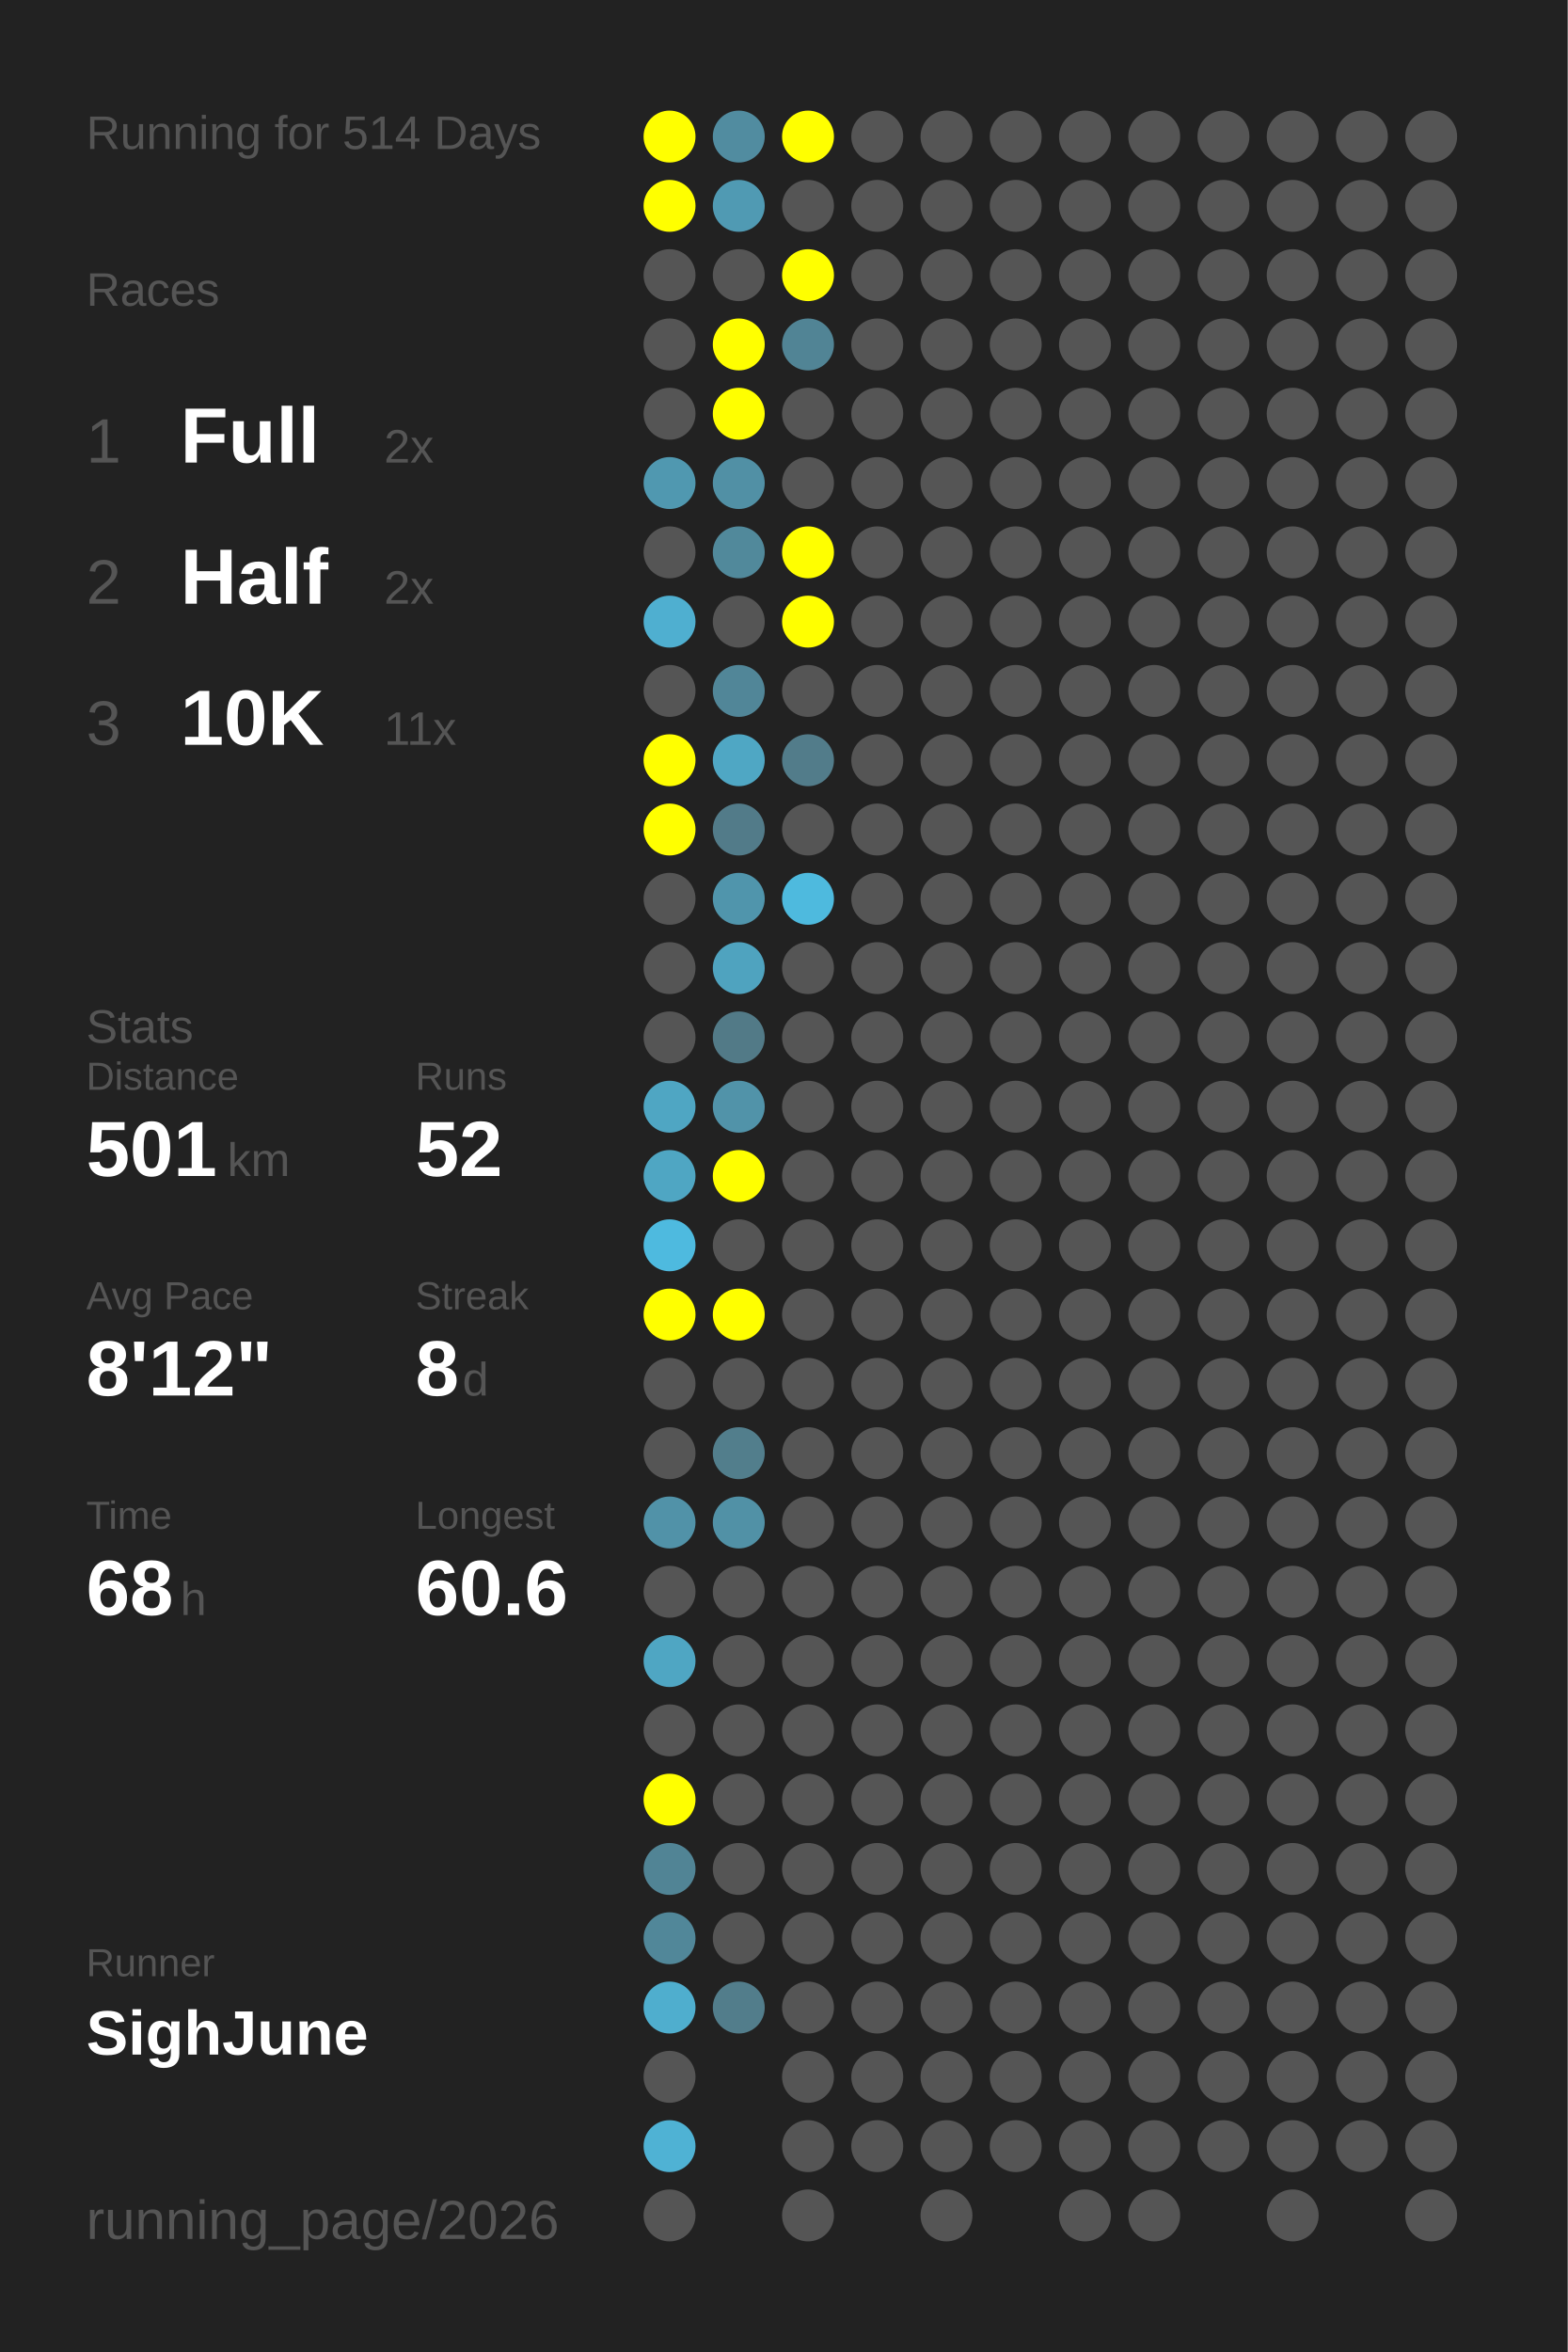
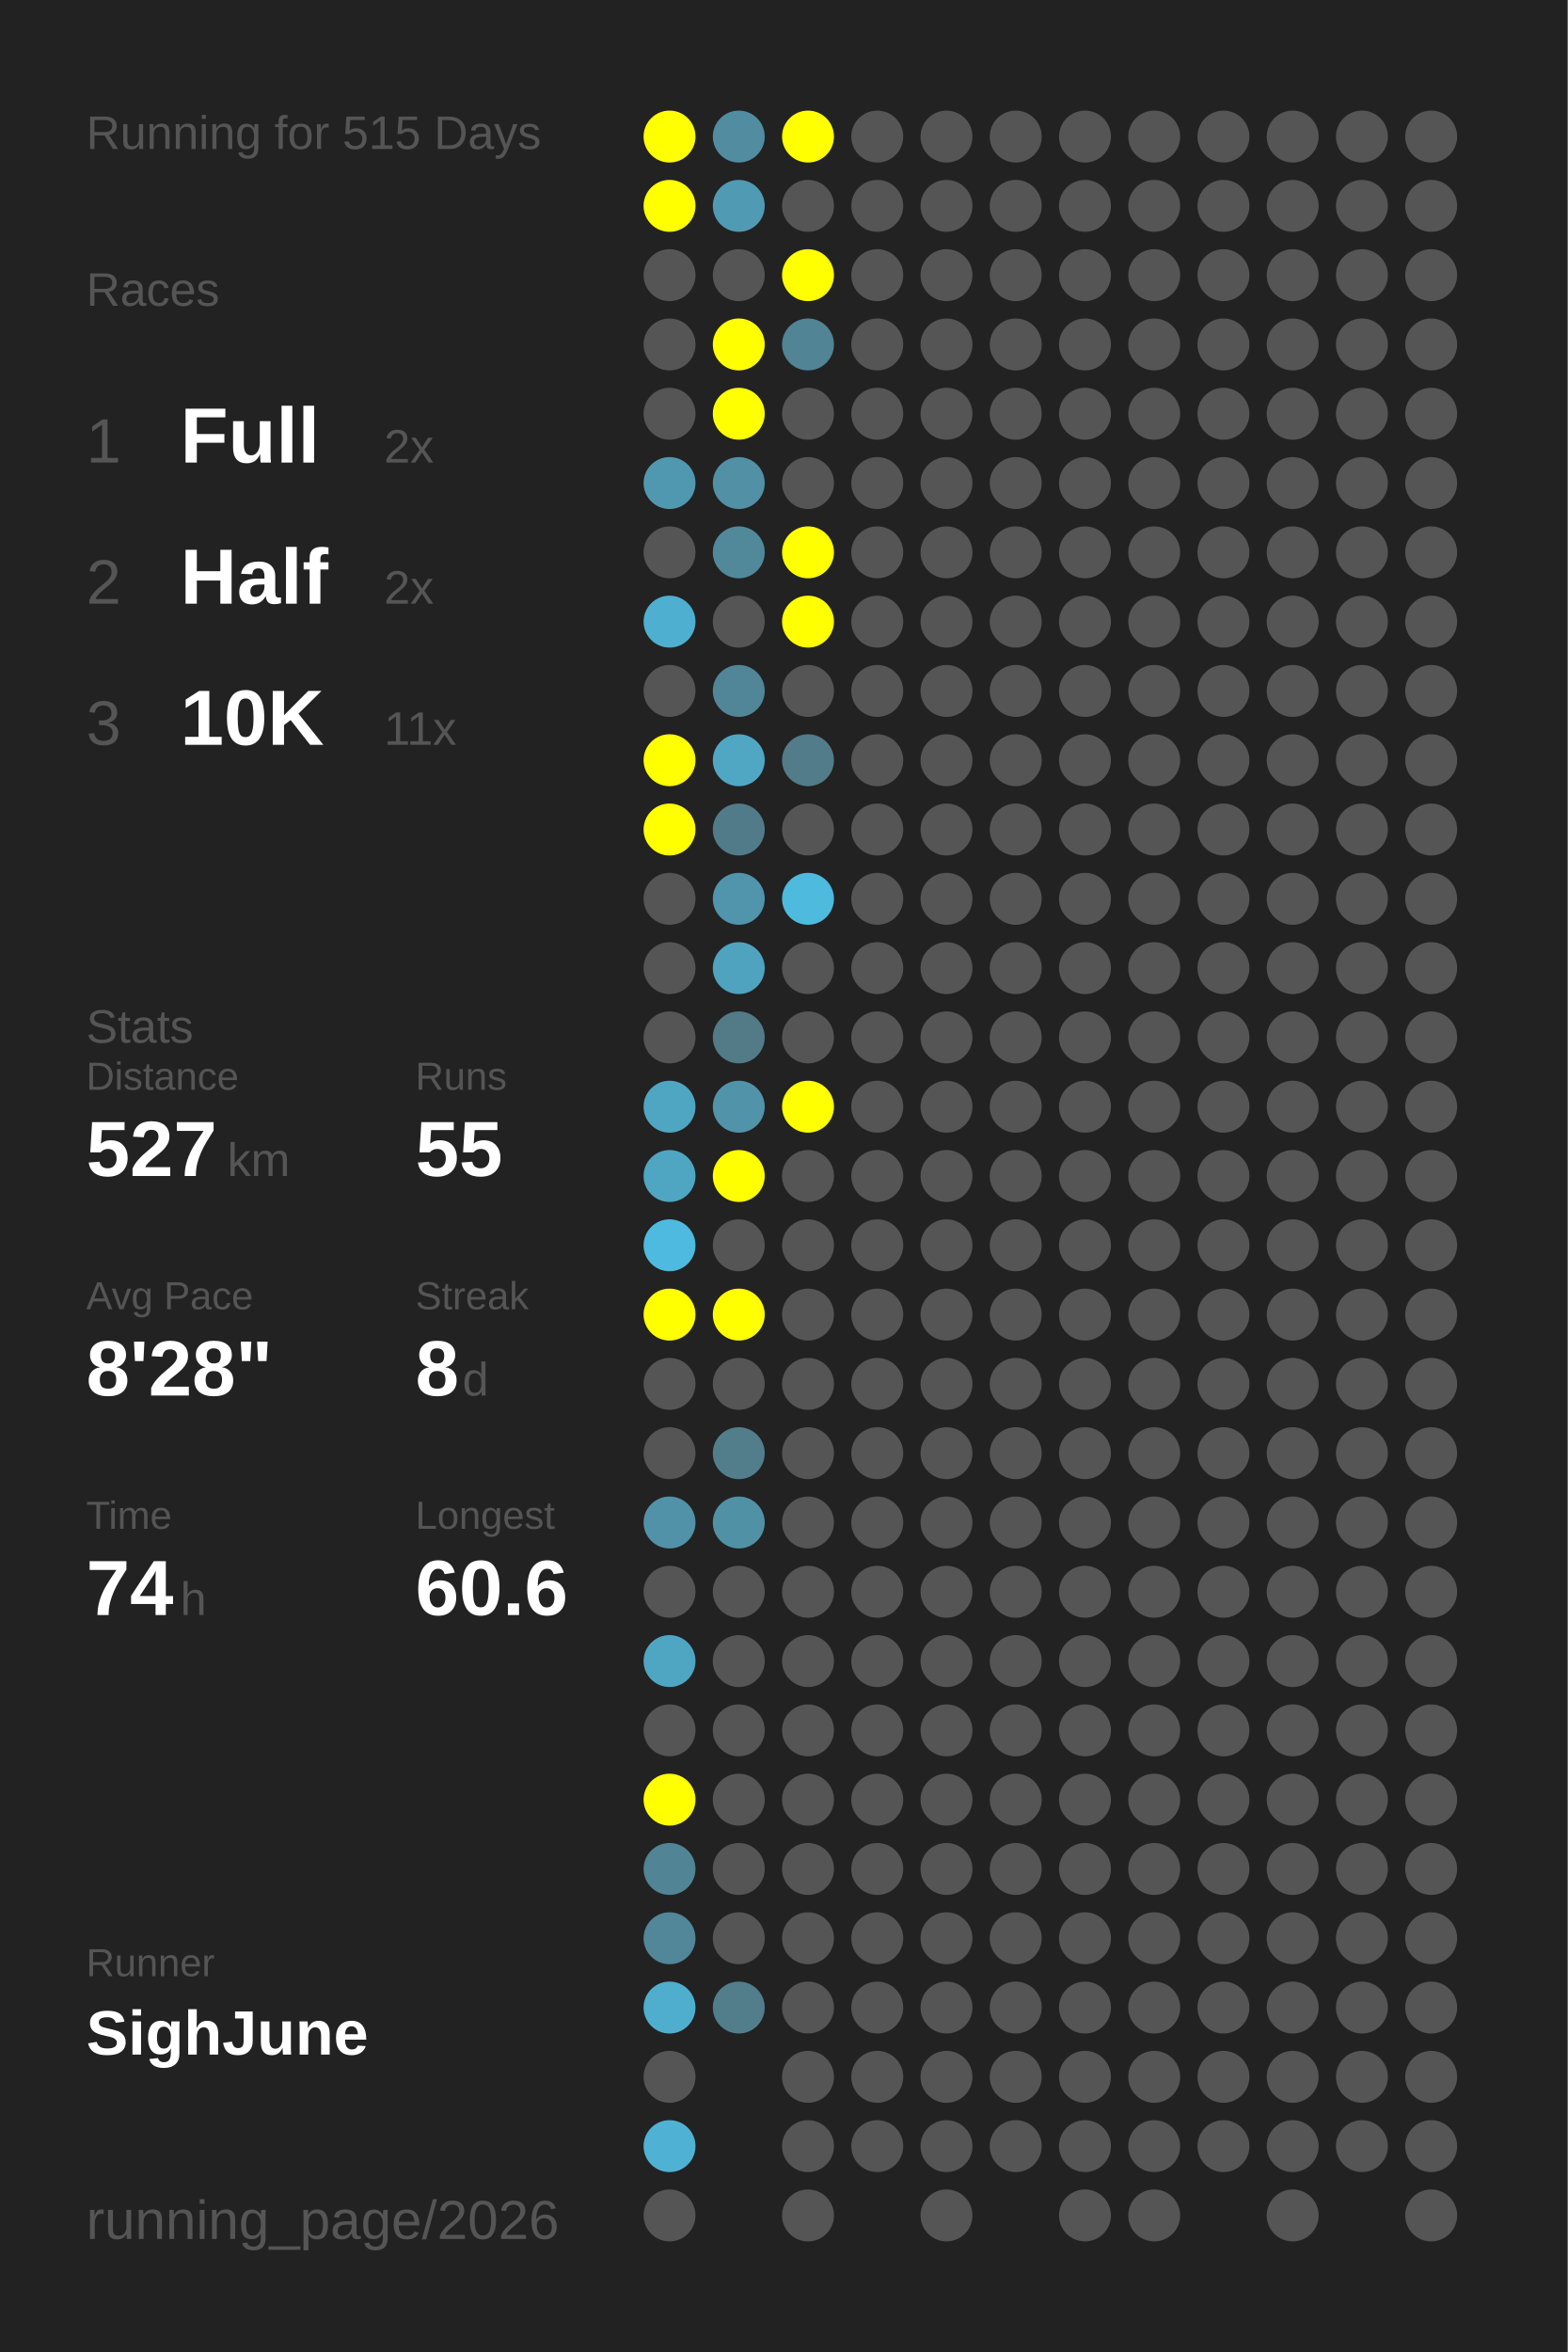
<svg xmlns="http://www.w3.org/2000/svg" baseProfile="full" height="300mm" version="1.1" viewBox="0,0,200,300" width="200mm">
  <defs />
  <rect fill="#222222" height="300" width="200" x="0" y="0" />
-   <text fill="#555555" style="font-size:6px; font-family:Arial;" x="11" y="19">Running for 514 Days</text>
+   <text fill="#555555" style="font-size:6px; font-family:Arial;" x="11" y="19">Running for 515 Days</text>
  <text fill="#555555" style="font-size:6px; font-family:Arial;" x="11" y="39">Races</text>
  <text fill="#555555" style="font-size:8px; font-family:Arial;" x="11" y="59">1</text>
  <text fill="#FFFFFF" style="font-size:10px; font-family:Arial; font-weight:bold;" x="23" y="59">Full</text>
  <text fill="#555555" style="font-size:6px; font-family:Arial;" x="49" y="59">2x</text>
  <text fill="#555555" style="font-size:8px; font-family:Arial;" x="11" y="77">2</text>
  <text fill="#FFFFFF" style="font-size:10px; font-family:Arial; font-weight:bold;" x="23" y="77">Half</text>
  <text fill="#555555" style="font-size:6px; font-family:Arial;" x="49" y="77">2x</text>
  <text fill="#555555" style="font-size:8px; font-family:Arial;" x="11" y="95">3</text>
  <text fill="#FFFFFF" style="font-size:10px; font-family:Arial; font-weight:bold;" x="23" y="95">10K</text>
  <text fill="#555555" style="font-size:6px; font-family:Arial;" x="49" y="95">11x</text>
  <text fill="#555555" style="font-size:6px; font-family:Arial;" x="11" y="133">Stats</text>
  <text fill="#555555" style="font-size:5px; font-family:Arial;" x="11" y="139">Distance</text>
-   <text fill="#FFFFFF" style="font-size:10px; font-family:Arial; font-weight:bold;" x="11" y="150">501</text>
+   <text fill="#FFFFFF" style="font-size:10px; font-family:Arial; font-weight:bold;" x="11" y="150">527</text>
  <text fill="#555555" style="font-size:6px; font-family:Arial;" x="29" y="150">km</text>
  <text fill="#555555" style="font-size:5px; font-family:Arial;" x="53" y="139">Runs</text>
-   <text fill="#FFFFFF" style="font-size:10px; font-family:Arial; font-weight:bold;" x="53" y="150">52</text>
+   <text fill="#FFFFFF" style="font-size:10px; font-family:Arial; font-weight:bold;" x="53" y="150">55</text>
  <text fill="#555555" style="font-size:5px; font-family:Arial;" x="11" y="167">Avg Pace</text>
-   <text fill="#FFFFFF" style="font-size:10px; font-family:Arial; font-weight:bold;" x="11" y="178">8'12"</text>
+   <text fill="#FFFFFF" style="font-size:10px; font-family:Arial; font-weight:bold;" x="11" y="178">8'28"</text>
  <text fill="#555555" style="font-size:5px; font-family:Arial;" x="53" y="167">Streak</text>
  <text fill="#FFFFFF" style="font-size:10px; font-family:Arial; font-weight:bold;" x="53" y="178">8</text>
  <text fill="#555555" style="font-size:6px; font-family:Arial;" x="59" y="178">d</text>
  <text fill="#555555" style="font-size:5px; font-family:Arial;" x="11" y="195">Time</text>
-   <text fill="#FFFFFF" style="font-size:10px; font-family:Arial; font-weight:bold;" x="11" y="206">68</text>
+   <text fill="#FFFFFF" style="font-size:10px; font-family:Arial; font-weight:bold;" x="11" y="206">74</text>
  <text fill="#555555" style="font-size:6px; font-family:Arial;" x="23" y="206">h</text>
  <text fill="#555555" style="font-size:5px; font-family:Arial;" x="53" y="195">Longest</text>
  <text fill="#FFFFFF" style="font-size:10px; font-family:Arial; font-weight:bold;" x="53" y="206">60.6</text>
  <text fill="#555555" style="font-size:5px; font-family:Arial;" x="11" y="252.065">Runner</text>
  <text fill="#FFFFFF" style="font-size:8px; font-family:Arial; font-weight:bold;" x="11" y="262.065">SighJune</text>
  <text fill="#555555" style="font-size:7px; font-family:Arial;" x="11" y="285.581">running_page/2026</text>
  <circle cx="85.417" cy="17.419" fill="#FFFF00" r="3.312" />
  <circle cx="85.417" cy="26.258" fill="#FFFF00" r="3.312" />
  <circle cx="85.417" cy="35.097" fill="#555555" r="3.312" />
  <circle cx="85.417" cy="43.935" fill="#555555" r="3.312" />
  <circle cx="85.417" cy="52.774" fill="#555555" r="3.312" />
  <circle cx="85.417" cy="61.613" fill="#5098b0" r="3.312" />
  <circle cx="85.417" cy="70.452" fill="#555555" r="3.312" />
  <circle cx="85.417" cy="79.29" fill="#4fafd0" r="3.312" />
  <circle cx="85.417" cy="88.129" fill="#555555" r="3.312" />
  <circle cx="85.417" cy="96.968" fill="#FFFF00" r="3.312" />
  <circle cx="85.417" cy="105.806" fill="#FFFF00" r="3.312" />
  <circle cx="85.417" cy="114.645" fill="#555555" r="3.312" />
  <circle cx="85.417" cy="123.484" fill="#555555" r="3.312" />
  <circle cx="85.417" cy="132.323" fill="#555555" r="3.312" />
  <circle cx="85.417" cy="141.161" fill="#4fa6c3" r="3.312" />
  <circle cx="85.417" cy="150" fill="#4fa6c3" r="3.312" />
  <circle cx="85.417" cy="158.839" fill="#4ebadf" r="3.312" />
  <circle cx="85.417" cy="167.677" fill="#FFFF00" r="3.312" />
  <circle cx="85.417" cy="176.516" fill="#555555" r="3.312" />
  <circle cx="85.417" cy="185.355" fill="#555555" r="3.312" />
  <circle cx="85.417" cy="194.194" fill="#5192a8" r="3.312" />
  <circle cx="85.417" cy="203.032" fill="#555555" r="3.312" />
  <circle cx="85.417" cy="211.871" fill="#4fa6c3" r="3.312" />
  <circle cx="85.417" cy="220.71" fill="#555555" r="3.312" />
  <circle cx="85.417" cy="229.548" fill="#FFFF00" r="3.312" />
  <circle cx="85.417" cy="238.387" fill="#518495" r="3.312" />
  <circle cx="85.417" cy="247.226" fill="#518799" r="3.312" />
  <circle cx="85.417" cy="256.065" fill="#4faece" r="3.312" />
  <circle cx="85.417" cy="264.903" fill="#555555" r="3.312" />
  <circle cx="85.417" cy="273.742" fill="#4fb2d4" r="3.312" />
  <circle cx="85.417" cy="282.581" fill="#555555" r="3.312" />
  <circle cx="94.25" cy="17.419" fill="#518ca0" r="3.312" />
  <circle cx="94.25" cy="26.258" fill="#509ab3" r="3.312" />
  <circle cx="94.25" cy="35.097" fill="#555555" r="3.312" />
  <circle cx="94.25" cy="43.935" fill="#FFFF00" r="3.312" />
  <circle cx="94.25" cy="52.774" fill="#FFFF00" r="3.312" />
  <circle cx="94.25" cy="61.613" fill="#5190a5" r="3.312" />
  <circle cx="94.25" cy="70.452" fill="#51899b" r="3.312" />
  <circle cx="94.25" cy="79.29" fill="#555555" r="3.312" />
  <circle cx="94.25" cy="88.129" fill="#518698" r="3.312" />
  <circle cx="94.25" cy="96.968" fill="#4fa7c4" r="3.312" />
  <circle cx="94.25" cy="105.806" fill="#527b89" r="3.312" />
  <circle cx="94.25" cy="114.645" fill="#5095ac" r="3.312" />
  <circle cx="94.25" cy="123.484" fill="#4fa3bf" r="3.312" />
  <circle cx="94.25" cy="132.323" fill="#527a87" r="3.312" />
  <circle cx="94.25" cy="141.161" fill="#5193a9" r="3.312" />
  <circle cx="94.25" cy="150" fill="#FFFF00" r="3.312" />
  <circle cx="94.25" cy="158.839" fill="#555555" r="3.312" />
  <circle cx="94.25" cy="167.677" fill="#FFFF00" r="3.312" />
  <circle cx="94.25" cy="176.516" fill="#555555" r="3.312" />
  <circle cx="94.25" cy="185.355" fill="#527e8c" r="3.312" />
  <circle cx="94.25" cy="194.194" fill="#5191a6" r="3.312" />
  <circle cx="94.25" cy="203.032" fill="#555555" r="3.312" />
  <circle cx="94.25" cy="211.871" fill="#555555" r="3.312" />
  <circle cx="94.25" cy="220.71" fill="#555555" r="3.312" />
  <circle cx="94.25" cy="229.548" fill="#555555" r="3.312" />
  <circle cx="94.25" cy="238.387" fill="#555555" r="3.312" />
  <circle cx="94.25" cy="247.226" fill="#555555" r="3.312" />
  <circle cx="94.25" cy="256.065" fill="#527d8b" r="3.312" />
  <circle cx="103.083" cy="17.419" fill="#FFFF00" r="3.312" />
  <circle cx="103.083" cy="26.258" fill="#555555" r="3.312" />
  <circle cx="103.083" cy="35.097" fill="#FFFF00" r="3.312" />
  <circle cx="103.083" cy="43.935" fill="#518495" r="3.312" />
  <circle cx="103.083" cy="52.774" fill="#555555" r="3.312" />
  <circle cx="103.083" cy="61.613" fill="#555555" r="3.312" />
  <circle cx="103.083" cy="70.452" fill="#FFFF00" r="3.312" />
  <circle cx="103.083" cy="79.29" fill="#FFFF00" r="3.312" />
  <circle cx="103.083" cy="88.129" fill="#555555" r="3.312" />
  <circle cx="103.083" cy="96.968" fill="#527c8a" r="3.312" />
  <circle cx="103.083" cy="105.806" fill="#555555" r="3.312" />
  <circle cx="103.083" cy="114.645" fill="#4ebade" r="3.312" />
  <circle cx="103.083" cy="123.484" fill="#555555" r="3.312" />
  <circle cx="103.083" cy="132.323" fill="#555555" r="3.312" />
-   <circle cx="103.083" cy="141.161" fill="#555555" r="3.312" />
+   <circle cx="103.083" cy="141.161" fill="#FFFF00" r="3.312" />
  <circle cx="103.083" cy="150" fill="#555555" r="3.312" />
  <circle cx="103.083" cy="158.839" fill="#555555" r="3.312" />
  <circle cx="103.083" cy="167.677" fill="#555555" r="3.312" />
  <circle cx="103.083" cy="176.516" fill="#555555" r="3.312" />
  <circle cx="103.083" cy="185.355" fill="#555555" r="3.312" />
  <circle cx="103.083" cy="194.194" fill="#555555" r="3.312" />
  <circle cx="103.083" cy="203.032" fill="#555555" r="3.312" />
  <circle cx="103.083" cy="211.871" fill="#555555" r="3.312" />
  <circle cx="103.083" cy="220.71" fill="#555555" r="3.312" />
  <circle cx="103.083" cy="229.548" fill="#555555" r="3.312" />
  <circle cx="103.083" cy="238.387" fill="#555555" r="3.312" />
  <circle cx="103.083" cy="247.226" fill="#555555" r="3.312" />
  <circle cx="103.083" cy="256.065" fill="#555555" r="3.312" />
  <circle cx="103.083" cy="264.903" fill="#555555" r="3.312" />
  <circle cx="103.083" cy="273.742" fill="#555555" r="3.312" />
  <circle cx="103.083" cy="282.581" fill="#555555" r="3.312" />
  <circle cx="111.917" cy="17.419" fill="#555555" r="3.312" />
  <circle cx="111.917" cy="26.258" fill="#555555" r="3.312" />
  <circle cx="111.917" cy="35.097" fill="#555555" r="3.312" />
  <circle cx="111.917" cy="43.935" fill="#555555" r="3.312" />
  <circle cx="111.917" cy="52.774" fill="#555555" r="3.312" />
  <circle cx="111.917" cy="61.613" fill="#555555" r="3.312" />
  <circle cx="111.917" cy="70.452" fill="#555555" r="3.312" />
  <circle cx="111.917" cy="79.29" fill="#555555" r="3.312" />
  <circle cx="111.917" cy="88.129" fill="#555555" r="3.312" />
  <circle cx="111.917" cy="96.968" fill="#555555" r="3.312" />
  <circle cx="111.917" cy="105.806" fill="#555555" r="3.312" />
  <circle cx="111.917" cy="114.645" fill="#555555" r="3.312" />
  <circle cx="111.917" cy="123.484" fill="#555555" r="3.312" />
  <circle cx="111.917" cy="132.323" fill="#555555" r="3.312" />
  <circle cx="111.917" cy="141.161" fill="#555555" r="3.312" />
  <circle cx="111.917" cy="150" fill="#555555" r="3.312" />
  <circle cx="111.917" cy="158.839" fill="#555555" r="3.312" />
  <circle cx="111.917" cy="167.677" fill="#555555" r="3.312" />
  <circle cx="111.917" cy="176.516" fill="#555555" r="3.312" />
  <circle cx="111.917" cy="185.355" fill="#555555" r="3.312" />
  <circle cx="111.917" cy="194.194" fill="#555555" r="3.312" />
  <circle cx="111.917" cy="203.032" fill="#555555" r="3.312" />
  <circle cx="111.917" cy="211.871" fill="#555555" r="3.312" />
  <circle cx="111.917" cy="220.71" fill="#555555" r="3.312" />
  <circle cx="111.917" cy="229.548" fill="#555555" r="3.312" />
  <circle cx="111.917" cy="238.387" fill="#555555" r="3.312" />
  <circle cx="111.917" cy="247.226" fill="#555555" r="3.312" />
  <circle cx="111.917" cy="256.065" fill="#555555" r="3.312" />
  <circle cx="111.917" cy="264.903" fill="#555555" r="3.312" />
  <circle cx="111.917" cy="273.742" fill="#555555" r="3.312" />
  <circle cx="120.75" cy="17.419" fill="#555555" r="3.312" />
  <circle cx="120.75" cy="26.258" fill="#555555" r="3.312" />
  <circle cx="120.75" cy="35.097" fill="#555555" r="3.312" />
  <circle cx="120.75" cy="43.935" fill="#555555" r="3.312" />
  <circle cx="120.75" cy="52.774" fill="#555555" r="3.312" />
  <circle cx="120.75" cy="61.613" fill="#555555" r="3.312" />
  <circle cx="120.75" cy="70.452" fill="#555555" r="3.312" />
  <circle cx="120.75" cy="79.29" fill="#555555" r="3.312" />
  <circle cx="120.75" cy="88.129" fill="#555555" r="3.312" />
  <circle cx="120.75" cy="96.968" fill="#555555" r="3.312" />
  <circle cx="120.75" cy="105.806" fill="#555555" r="3.312" />
  <circle cx="120.75" cy="114.645" fill="#555555" r="3.312" />
  <circle cx="120.75" cy="123.484" fill="#555555" r="3.312" />
  <circle cx="120.75" cy="132.323" fill="#555555" r="3.312" />
  <circle cx="120.75" cy="141.161" fill="#555555" r="3.312" />
  <circle cx="120.75" cy="150" fill="#555555" r="3.312" />
  <circle cx="120.75" cy="158.839" fill="#555555" r="3.312" />
  <circle cx="120.75" cy="167.677" fill="#555555" r="3.312" />
  <circle cx="120.75" cy="176.516" fill="#555555" r="3.312" />
  <circle cx="120.75" cy="185.355" fill="#555555" r="3.312" />
  <circle cx="120.75" cy="194.194" fill="#555555" r="3.312" />
  <circle cx="120.75" cy="203.032" fill="#555555" r="3.312" />
  <circle cx="120.75" cy="211.871" fill="#555555" r="3.312" />
  <circle cx="120.75" cy="220.71" fill="#555555" r="3.312" />
  <circle cx="120.75" cy="229.548" fill="#555555" r="3.312" />
  <circle cx="120.75" cy="238.387" fill="#555555" r="3.312" />
  <circle cx="120.75" cy="247.226" fill="#555555" r="3.312" />
  <circle cx="120.75" cy="256.065" fill="#555555" r="3.312" />
  <circle cx="120.75" cy="264.903" fill="#555555" r="3.312" />
  <circle cx="120.75" cy="273.742" fill="#555555" r="3.312" />
  <circle cx="120.75" cy="282.581" fill="#555555" r="3.312" />
  <circle cx="129.583" cy="17.419" fill="#555555" r="3.312" />
  <circle cx="129.583" cy="26.258" fill="#555555" r="3.312" />
  <circle cx="129.583" cy="35.097" fill="#555555" r="3.312" />
  <circle cx="129.583" cy="43.935" fill="#555555" r="3.312" />
  <circle cx="129.583" cy="52.774" fill="#555555" r="3.312" />
  <circle cx="129.583" cy="61.613" fill="#555555" r="3.312" />
  <circle cx="129.583" cy="70.452" fill="#555555" r="3.312" />
  <circle cx="129.583" cy="79.29" fill="#555555" r="3.312" />
  <circle cx="129.583" cy="88.129" fill="#555555" r="3.312" />
  <circle cx="129.583" cy="96.968" fill="#555555" r="3.312" />
  <circle cx="129.583" cy="105.806" fill="#555555" r="3.312" />
  <circle cx="129.583" cy="114.645" fill="#555555" r="3.312" />
  <circle cx="129.583" cy="123.484" fill="#555555" r="3.312" />
  <circle cx="129.583" cy="132.323" fill="#555555" r="3.312" />
  <circle cx="129.583" cy="141.161" fill="#555555" r="3.312" />
  <circle cx="129.583" cy="150" fill="#555555" r="3.312" />
  <circle cx="129.583" cy="158.839" fill="#555555" r="3.312" />
  <circle cx="129.583" cy="167.677" fill="#555555" r="3.312" />
  <circle cx="129.583" cy="176.516" fill="#555555" r="3.312" />
  <circle cx="129.583" cy="185.355" fill="#555555" r="3.312" />
  <circle cx="129.583" cy="194.194" fill="#555555" r="3.312" />
  <circle cx="129.583" cy="203.032" fill="#555555" r="3.312" />
  <circle cx="129.583" cy="211.871" fill="#555555" r="3.312" />
  <circle cx="129.583" cy="220.71" fill="#555555" r="3.312" />
  <circle cx="129.583" cy="229.548" fill="#555555" r="3.312" />
  <circle cx="129.583" cy="238.387" fill="#555555" r="3.312" />
  <circle cx="129.583" cy="247.226" fill="#555555" r="3.312" />
  <circle cx="129.583" cy="256.065" fill="#555555" r="3.312" />
  <circle cx="129.583" cy="264.903" fill="#555555" r="3.312" />
  <circle cx="129.583" cy="273.742" fill="#555555" r="3.312" />
  <circle cx="138.417" cy="17.419" fill="#555555" r="3.312" />
  <circle cx="138.417" cy="26.258" fill="#555555" r="3.312" />
  <circle cx="138.417" cy="35.097" fill="#555555" r="3.312" />
  <circle cx="138.417" cy="43.935" fill="#555555" r="3.312" />
  <circle cx="138.417" cy="52.774" fill="#555555" r="3.312" />
  <circle cx="138.417" cy="61.613" fill="#555555" r="3.312" />
  <circle cx="138.417" cy="70.452" fill="#555555" r="3.312" />
  <circle cx="138.417" cy="79.29" fill="#555555" r="3.312" />
  <circle cx="138.417" cy="88.129" fill="#555555" r="3.312" />
  <circle cx="138.417" cy="96.968" fill="#555555" r="3.312" />
  <circle cx="138.417" cy="105.806" fill="#555555" r="3.312" />
  <circle cx="138.417" cy="114.645" fill="#555555" r="3.312" />
  <circle cx="138.417" cy="123.484" fill="#555555" r="3.312" />
  <circle cx="138.417" cy="132.323" fill="#555555" r="3.312" />
  <circle cx="138.417" cy="141.161" fill="#555555" r="3.312" />
  <circle cx="138.417" cy="150" fill="#555555" r="3.312" />
  <circle cx="138.417" cy="158.839" fill="#555555" r="3.312" />
  <circle cx="138.417" cy="167.677" fill="#555555" r="3.312" />
  <circle cx="138.417" cy="176.516" fill="#555555" r="3.312" />
  <circle cx="138.417" cy="185.355" fill="#555555" r="3.312" />
  <circle cx="138.417" cy="194.194" fill="#555555" r="3.312" />
  <circle cx="138.417" cy="203.032" fill="#555555" r="3.312" />
  <circle cx="138.417" cy="211.871" fill="#555555" r="3.312" />
  <circle cx="138.417" cy="220.71" fill="#555555" r="3.312" />
  <circle cx="138.417" cy="229.548" fill="#555555" r="3.312" />
  <circle cx="138.417" cy="238.387" fill="#555555" r="3.312" />
  <circle cx="138.417" cy="247.226" fill="#555555" r="3.312" />
  <circle cx="138.417" cy="256.065" fill="#555555" r="3.312" />
  <circle cx="138.417" cy="264.903" fill="#555555" r="3.312" />
  <circle cx="138.417" cy="273.742" fill="#555555" r="3.312" />
  <circle cx="138.417" cy="282.581" fill="#555555" r="3.312" />
  <circle cx="147.25" cy="17.419" fill="#555555" r="3.312" />
  <circle cx="147.25" cy="26.258" fill="#555555" r="3.312" />
  <circle cx="147.25" cy="35.097" fill="#555555" r="3.312" />
  <circle cx="147.25" cy="43.935" fill="#555555" r="3.312" />
  <circle cx="147.25" cy="52.774" fill="#555555" r="3.312" />
  <circle cx="147.25" cy="61.613" fill="#555555" r="3.312" />
  <circle cx="147.25" cy="70.452" fill="#555555" r="3.312" />
  <circle cx="147.25" cy="79.29" fill="#555555" r="3.312" />
  <circle cx="147.25" cy="88.129" fill="#555555" r="3.312" />
  <circle cx="147.25" cy="96.968" fill="#555555" r="3.312" />
  <circle cx="147.25" cy="105.806" fill="#555555" r="3.312" />
  <circle cx="147.25" cy="114.645" fill="#555555" r="3.312" />
  <circle cx="147.25" cy="123.484" fill="#555555" r="3.312" />
  <circle cx="147.25" cy="132.323" fill="#555555" r="3.312" />
  <circle cx="147.25" cy="141.161" fill="#555555" r="3.312" />
  <circle cx="147.25" cy="150" fill="#555555" r="3.312" />
  <circle cx="147.25" cy="158.839" fill="#555555" r="3.312" />
  <circle cx="147.25" cy="167.677" fill="#555555" r="3.312" />
  <circle cx="147.25" cy="176.516" fill="#555555" r="3.312" />
  <circle cx="147.25" cy="185.355" fill="#555555" r="3.312" />
  <circle cx="147.25" cy="194.194" fill="#555555" r="3.312" />
  <circle cx="147.25" cy="203.032" fill="#555555" r="3.312" />
  <circle cx="147.25" cy="211.871" fill="#555555" r="3.312" />
  <circle cx="147.25" cy="220.71" fill="#555555" r="3.312" />
  <circle cx="147.25" cy="229.548" fill="#555555" r="3.312" />
  <circle cx="147.25" cy="238.387" fill="#555555" r="3.312" />
  <circle cx="147.25" cy="247.226" fill="#555555" r="3.312" />
  <circle cx="147.25" cy="256.065" fill="#555555" r="3.312" />
  <circle cx="147.25" cy="264.903" fill="#555555" r="3.312" />
  <circle cx="147.25" cy="273.742" fill="#555555" r="3.312" />
  <circle cx="147.25" cy="282.581" fill="#555555" r="3.312" />
  <circle cx="156.083" cy="17.419" fill="#555555" r="3.312" />
  <circle cx="156.083" cy="26.258" fill="#555555" r="3.312" />
  <circle cx="156.083" cy="35.097" fill="#555555" r="3.312" />
  <circle cx="156.083" cy="43.935" fill="#555555" r="3.312" />
  <circle cx="156.083" cy="52.774" fill="#555555" r="3.312" />
  <circle cx="156.083" cy="61.613" fill="#555555" r="3.312" />
  <circle cx="156.083" cy="70.452" fill="#555555" r="3.312" />
  <circle cx="156.083" cy="79.29" fill="#555555" r="3.312" />
  <circle cx="156.083" cy="88.129" fill="#555555" r="3.312" />
  <circle cx="156.083" cy="96.968" fill="#555555" r="3.312" />
  <circle cx="156.083" cy="105.806" fill="#555555" r="3.312" />
  <circle cx="156.083" cy="114.645" fill="#555555" r="3.312" />
  <circle cx="156.083" cy="123.484" fill="#555555" r="3.312" />
  <circle cx="156.083" cy="132.323" fill="#555555" r="3.312" />
  <circle cx="156.083" cy="141.161" fill="#555555" r="3.312" />
  <circle cx="156.083" cy="150" fill="#555555" r="3.312" />
  <circle cx="156.083" cy="158.839" fill="#555555" r="3.312" />
  <circle cx="156.083" cy="167.677" fill="#555555" r="3.312" />
  <circle cx="156.083" cy="176.516" fill="#555555" r="3.312" />
  <circle cx="156.083" cy="185.355" fill="#555555" r="3.312" />
  <circle cx="156.083" cy="194.194" fill="#555555" r="3.312" />
  <circle cx="156.083" cy="203.032" fill="#555555" r="3.312" />
  <circle cx="156.083" cy="211.871" fill="#555555" r="3.312" />
  <circle cx="156.083" cy="220.71" fill="#555555" r="3.312" />
  <circle cx="156.083" cy="229.548" fill="#555555" r="3.312" />
  <circle cx="156.083" cy="238.387" fill="#555555" r="3.312" />
  <circle cx="156.083" cy="247.226" fill="#555555" r="3.312" />
  <circle cx="156.083" cy="256.065" fill="#555555" r="3.312" />
  <circle cx="156.083" cy="264.903" fill="#555555" r="3.312" />
  <circle cx="156.083" cy="273.742" fill="#555555" r="3.312" />
  <circle cx="164.917" cy="17.419" fill="#555555" r="3.312" />
  <circle cx="164.917" cy="26.258" fill="#555555" r="3.312" />
  <circle cx="164.917" cy="35.097" fill="#555555" r="3.312" />
  <circle cx="164.917" cy="43.935" fill="#555555" r="3.312" />
  <circle cx="164.917" cy="52.774" fill="#555555" r="3.312" />
  <circle cx="164.917" cy="61.613" fill="#555555" r="3.312" />
  <circle cx="164.917" cy="70.452" fill="#555555" r="3.312" />
  <circle cx="164.917" cy="79.29" fill="#555555" r="3.312" />
  <circle cx="164.917" cy="88.129" fill="#555555" r="3.312" />
  <circle cx="164.917" cy="96.968" fill="#555555" r="3.312" />
  <circle cx="164.917" cy="105.806" fill="#555555" r="3.312" />
  <circle cx="164.917" cy="114.645" fill="#555555" r="3.312" />
  <circle cx="164.917" cy="123.484" fill="#555555" r="3.312" />
  <circle cx="164.917" cy="132.323" fill="#555555" r="3.312" />
  <circle cx="164.917" cy="141.161" fill="#555555" r="3.312" />
  <circle cx="164.917" cy="150" fill="#555555" r="3.312" />
  <circle cx="164.917" cy="158.839" fill="#555555" r="3.312" />
  <circle cx="164.917" cy="167.677" fill="#555555" r="3.312" />
  <circle cx="164.917" cy="176.516" fill="#555555" r="3.312" />
  <circle cx="164.917" cy="185.355" fill="#555555" r="3.312" />
  <circle cx="164.917" cy="194.194" fill="#555555" r="3.312" />
  <circle cx="164.917" cy="203.032" fill="#555555" r="3.312" />
  <circle cx="164.917" cy="211.871" fill="#555555" r="3.312" />
  <circle cx="164.917" cy="220.71" fill="#555555" r="3.312" />
  <circle cx="164.917" cy="229.548" fill="#555555" r="3.312" />
  <circle cx="164.917" cy="238.387" fill="#555555" r="3.312" />
  <circle cx="164.917" cy="247.226" fill="#555555" r="3.312" />
  <circle cx="164.917" cy="256.065" fill="#555555" r="3.312" />
  <circle cx="164.917" cy="264.903" fill="#555555" r="3.312" />
  <circle cx="164.917" cy="273.742" fill="#555555" r="3.312" />
  <circle cx="164.917" cy="282.581" fill="#555555" r="3.312" />
  <circle cx="173.75" cy="17.419" fill="#555555" r="3.312" />
  <circle cx="173.75" cy="26.258" fill="#555555" r="3.312" />
  <circle cx="173.75" cy="35.097" fill="#555555" r="3.312" />
  <circle cx="173.75" cy="43.935" fill="#555555" r="3.312" />
  <circle cx="173.75" cy="52.774" fill="#555555" r="3.312" />
  <circle cx="173.75" cy="61.613" fill="#555555" r="3.312" />
  <circle cx="173.75" cy="70.452" fill="#555555" r="3.312" />
  <circle cx="173.75" cy="79.29" fill="#555555" r="3.312" />
  <circle cx="173.75" cy="88.129" fill="#555555" r="3.312" />
  <circle cx="173.75" cy="96.968" fill="#555555" r="3.312" />
  <circle cx="173.75" cy="105.806" fill="#555555" r="3.312" />
  <circle cx="173.75" cy="114.645" fill="#555555" r="3.312" />
  <circle cx="173.75" cy="123.484" fill="#555555" r="3.312" />
  <circle cx="173.75" cy="132.323" fill="#555555" r="3.312" />
  <circle cx="173.75" cy="141.161" fill="#555555" r="3.312" />
  <circle cx="173.75" cy="150" fill="#555555" r="3.312" />
  <circle cx="173.75" cy="158.839" fill="#555555" r="3.312" />
  <circle cx="173.75" cy="167.677" fill="#555555" r="3.312" />
  <circle cx="173.75" cy="176.516" fill="#555555" r="3.312" />
  <circle cx="173.75" cy="185.355" fill="#555555" r="3.312" />
  <circle cx="173.75" cy="194.194" fill="#555555" r="3.312" />
  <circle cx="173.75" cy="203.032" fill="#555555" r="3.312" />
  <circle cx="173.75" cy="211.871" fill="#555555" r="3.312" />
  <circle cx="173.75" cy="220.71" fill="#555555" r="3.312" />
  <circle cx="173.75" cy="229.548" fill="#555555" r="3.312" />
  <circle cx="173.75" cy="238.387" fill="#555555" r="3.312" />
  <circle cx="173.75" cy="247.226" fill="#555555" r="3.312" />
  <circle cx="173.75" cy="256.065" fill="#555555" r="3.312" />
  <circle cx="173.75" cy="264.903" fill="#555555" r="3.312" />
  <circle cx="173.75" cy="273.742" fill="#555555" r="3.312" />
  <circle cx="182.583" cy="17.419" fill="#555555" r="3.312" />
  <circle cx="182.583" cy="26.258" fill="#555555" r="3.312" />
  <circle cx="182.583" cy="35.097" fill="#555555" r="3.312" />
  <circle cx="182.583" cy="43.935" fill="#555555" r="3.312" />
  <circle cx="182.583" cy="52.774" fill="#555555" r="3.312" />
  <circle cx="182.583" cy="61.613" fill="#555555" r="3.312" />
  <circle cx="182.583" cy="70.452" fill="#555555" r="3.312" />
  <circle cx="182.583" cy="79.29" fill="#555555" r="3.312" />
  <circle cx="182.583" cy="88.129" fill="#555555" r="3.312" />
  <circle cx="182.583" cy="96.968" fill="#555555" r="3.312" />
  <circle cx="182.583" cy="105.806" fill="#555555" r="3.312" />
  <circle cx="182.583" cy="114.645" fill="#555555" r="3.312" />
  <circle cx="182.583" cy="123.484" fill="#555555" r="3.312" />
  <circle cx="182.583" cy="132.323" fill="#555555" r="3.312" />
  <circle cx="182.583" cy="141.161" fill="#555555" r="3.312" />
  <circle cx="182.583" cy="150" fill="#555555" r="3.312" />
  <circle cx="182.583" cy="158.839" fill="#555555" r="3.312" />
  <circle cx="182.583" cy="167.677" fill="#555555" r="3.312" />
  <circle cx="182.583" cy="176.516" fill="#555555" r="3.312" />
  <circle cx="182.583" cy="185.355" fill="#555555" r="3.312" />
  <circle cx="182.583" cy="194.194" fill="#555555" r="3.312" />
  <circle cx="182.583" cy="203.032" fill="#555555" r="3.312" />
  <circle cx="182.583" cy="211.871" fill="#555555" r="3.312" />
  <circle cx="182.583" cy="220.71" fill="#555555" r="3.312" />
  <circle cx="182.583" cy="229.548" fill="#555555" r="3.312" />
  <circle cx="182.583" cy="238.387" fill="#555555" r="3.312" />
  <circle cx="182.583" cy="247.226" fill="#555555" r="3.312" />
  <circle cx="182.583" cy="256.065" fill="#555555" r="3.312" />
  <circle cx="182.583" cy="264.903" fill="#555555" r="3.312" />
  <circle cx="182.583" cy="273.742" fill="#555555" r="3.312" />
  <circle cx="182.583" cy="282.581" fill="#555555" r="3.312" />
</svg>
